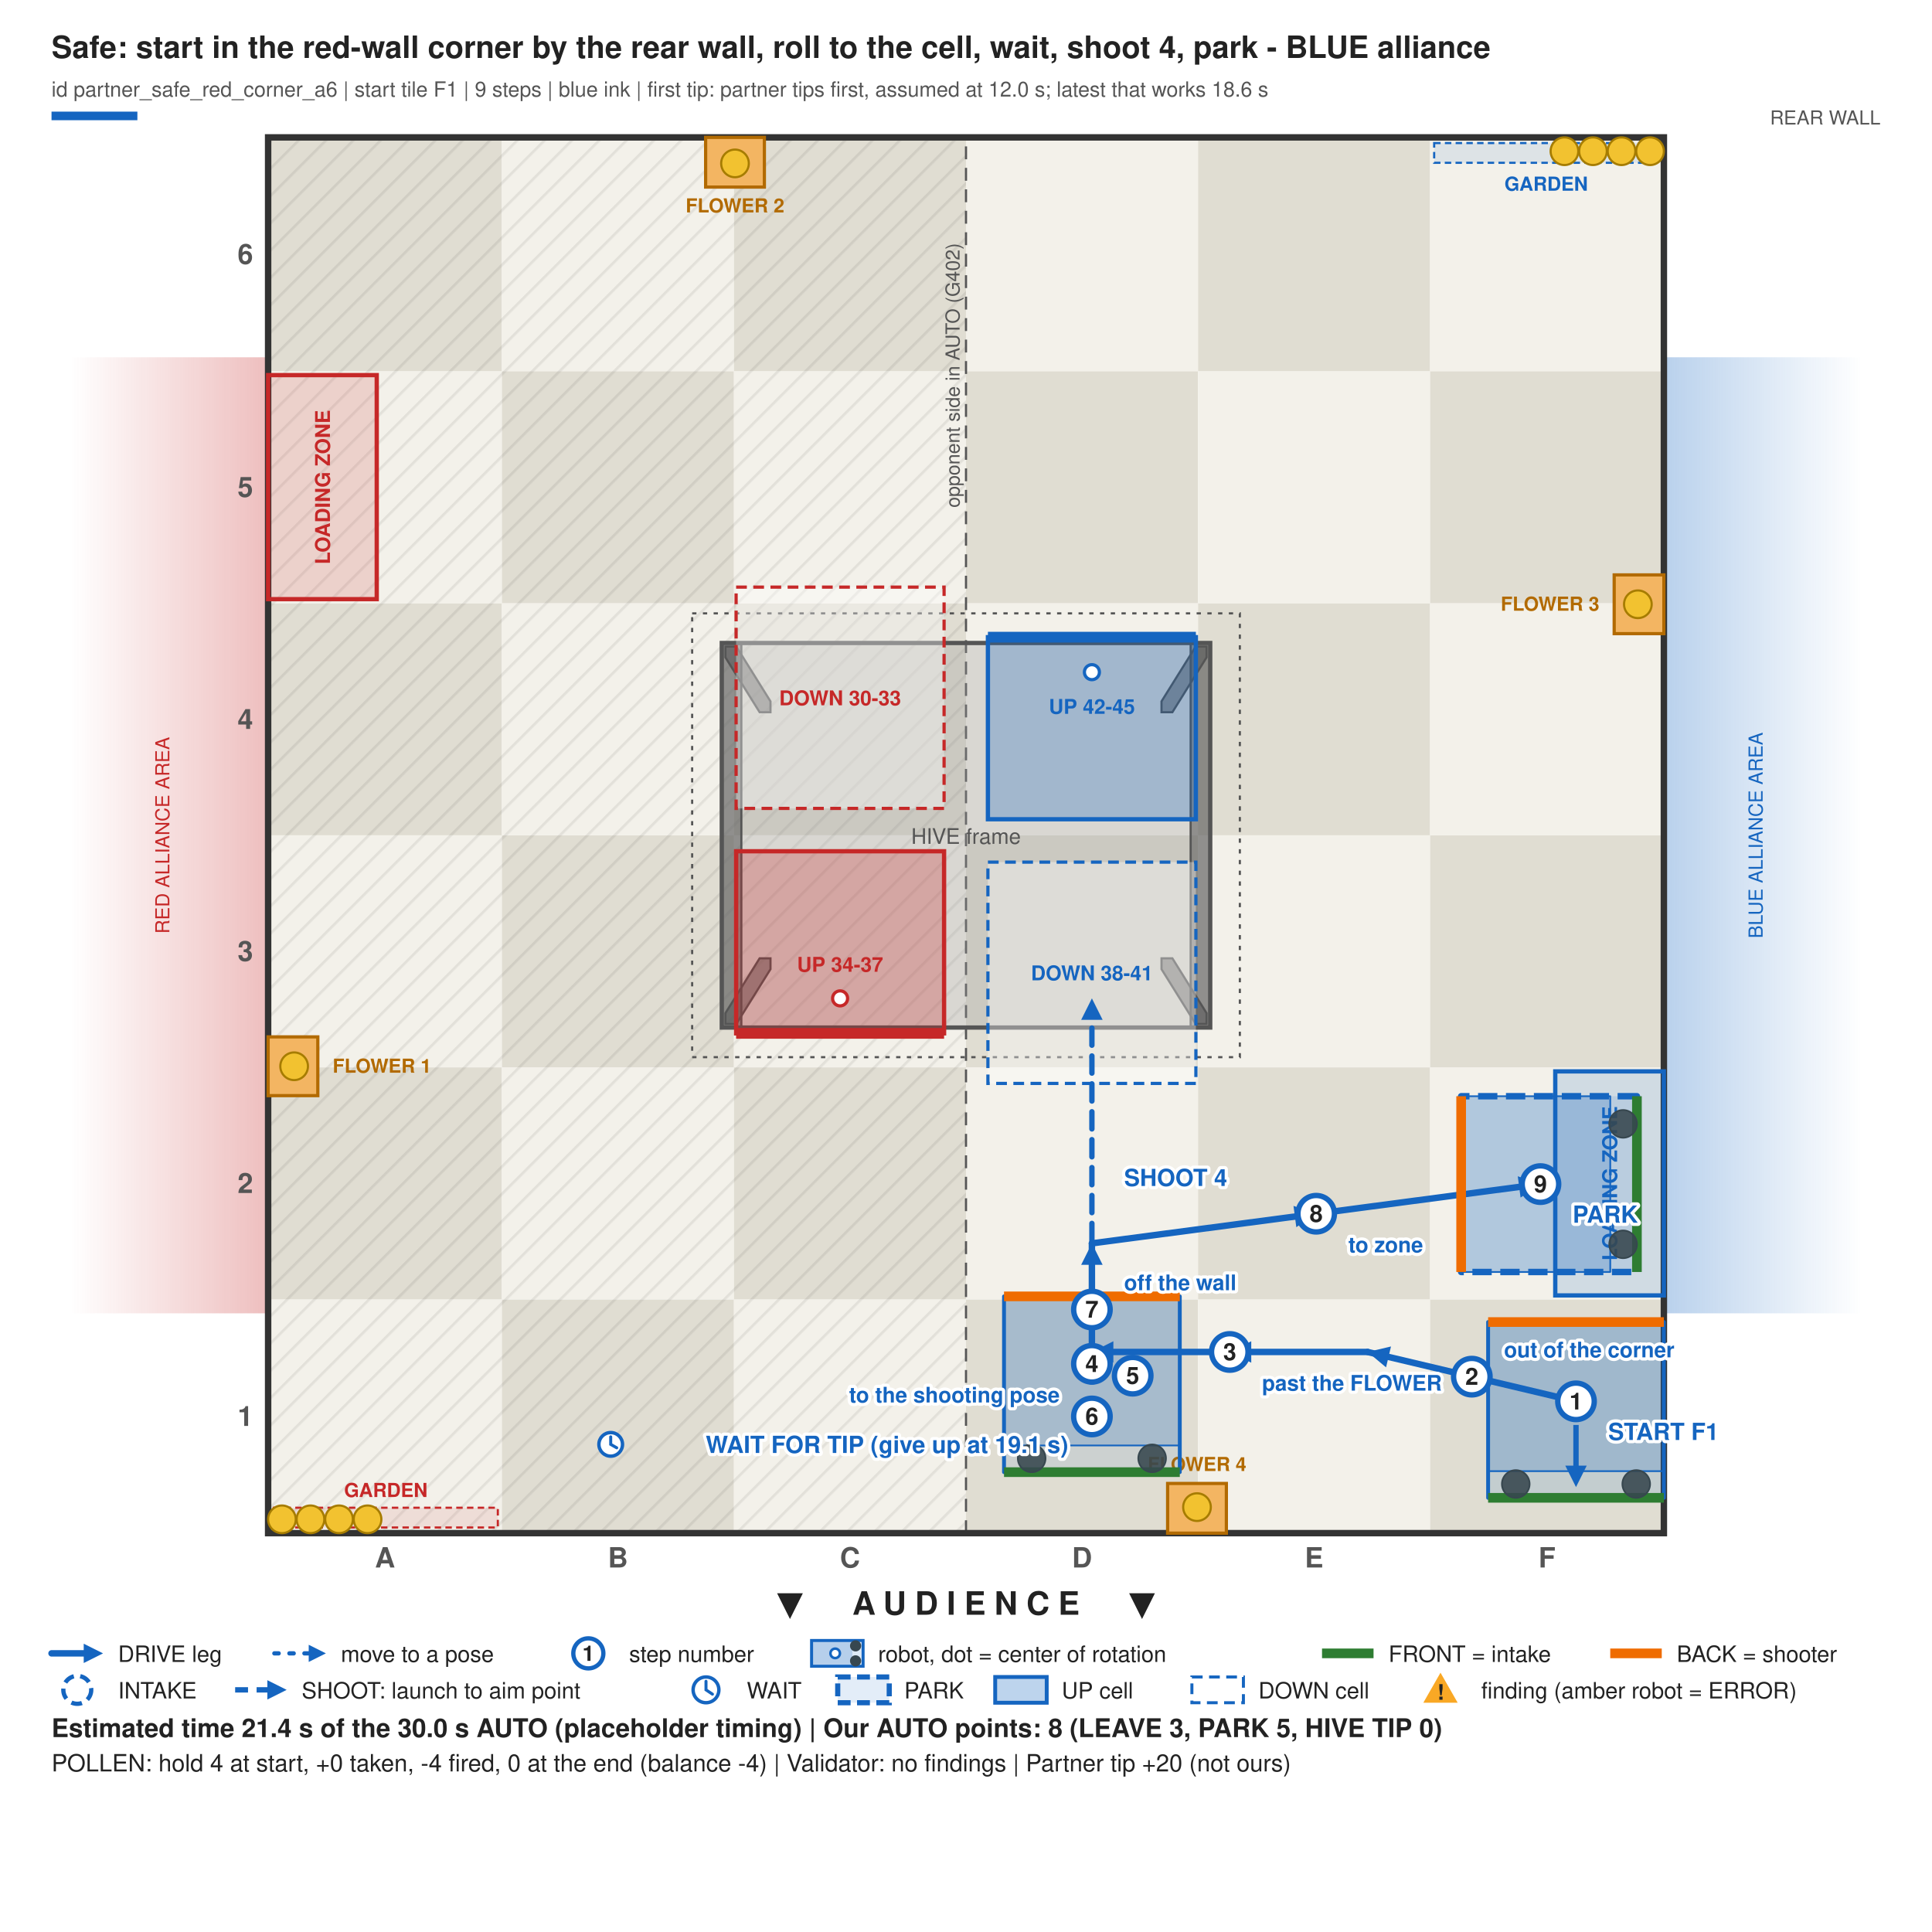
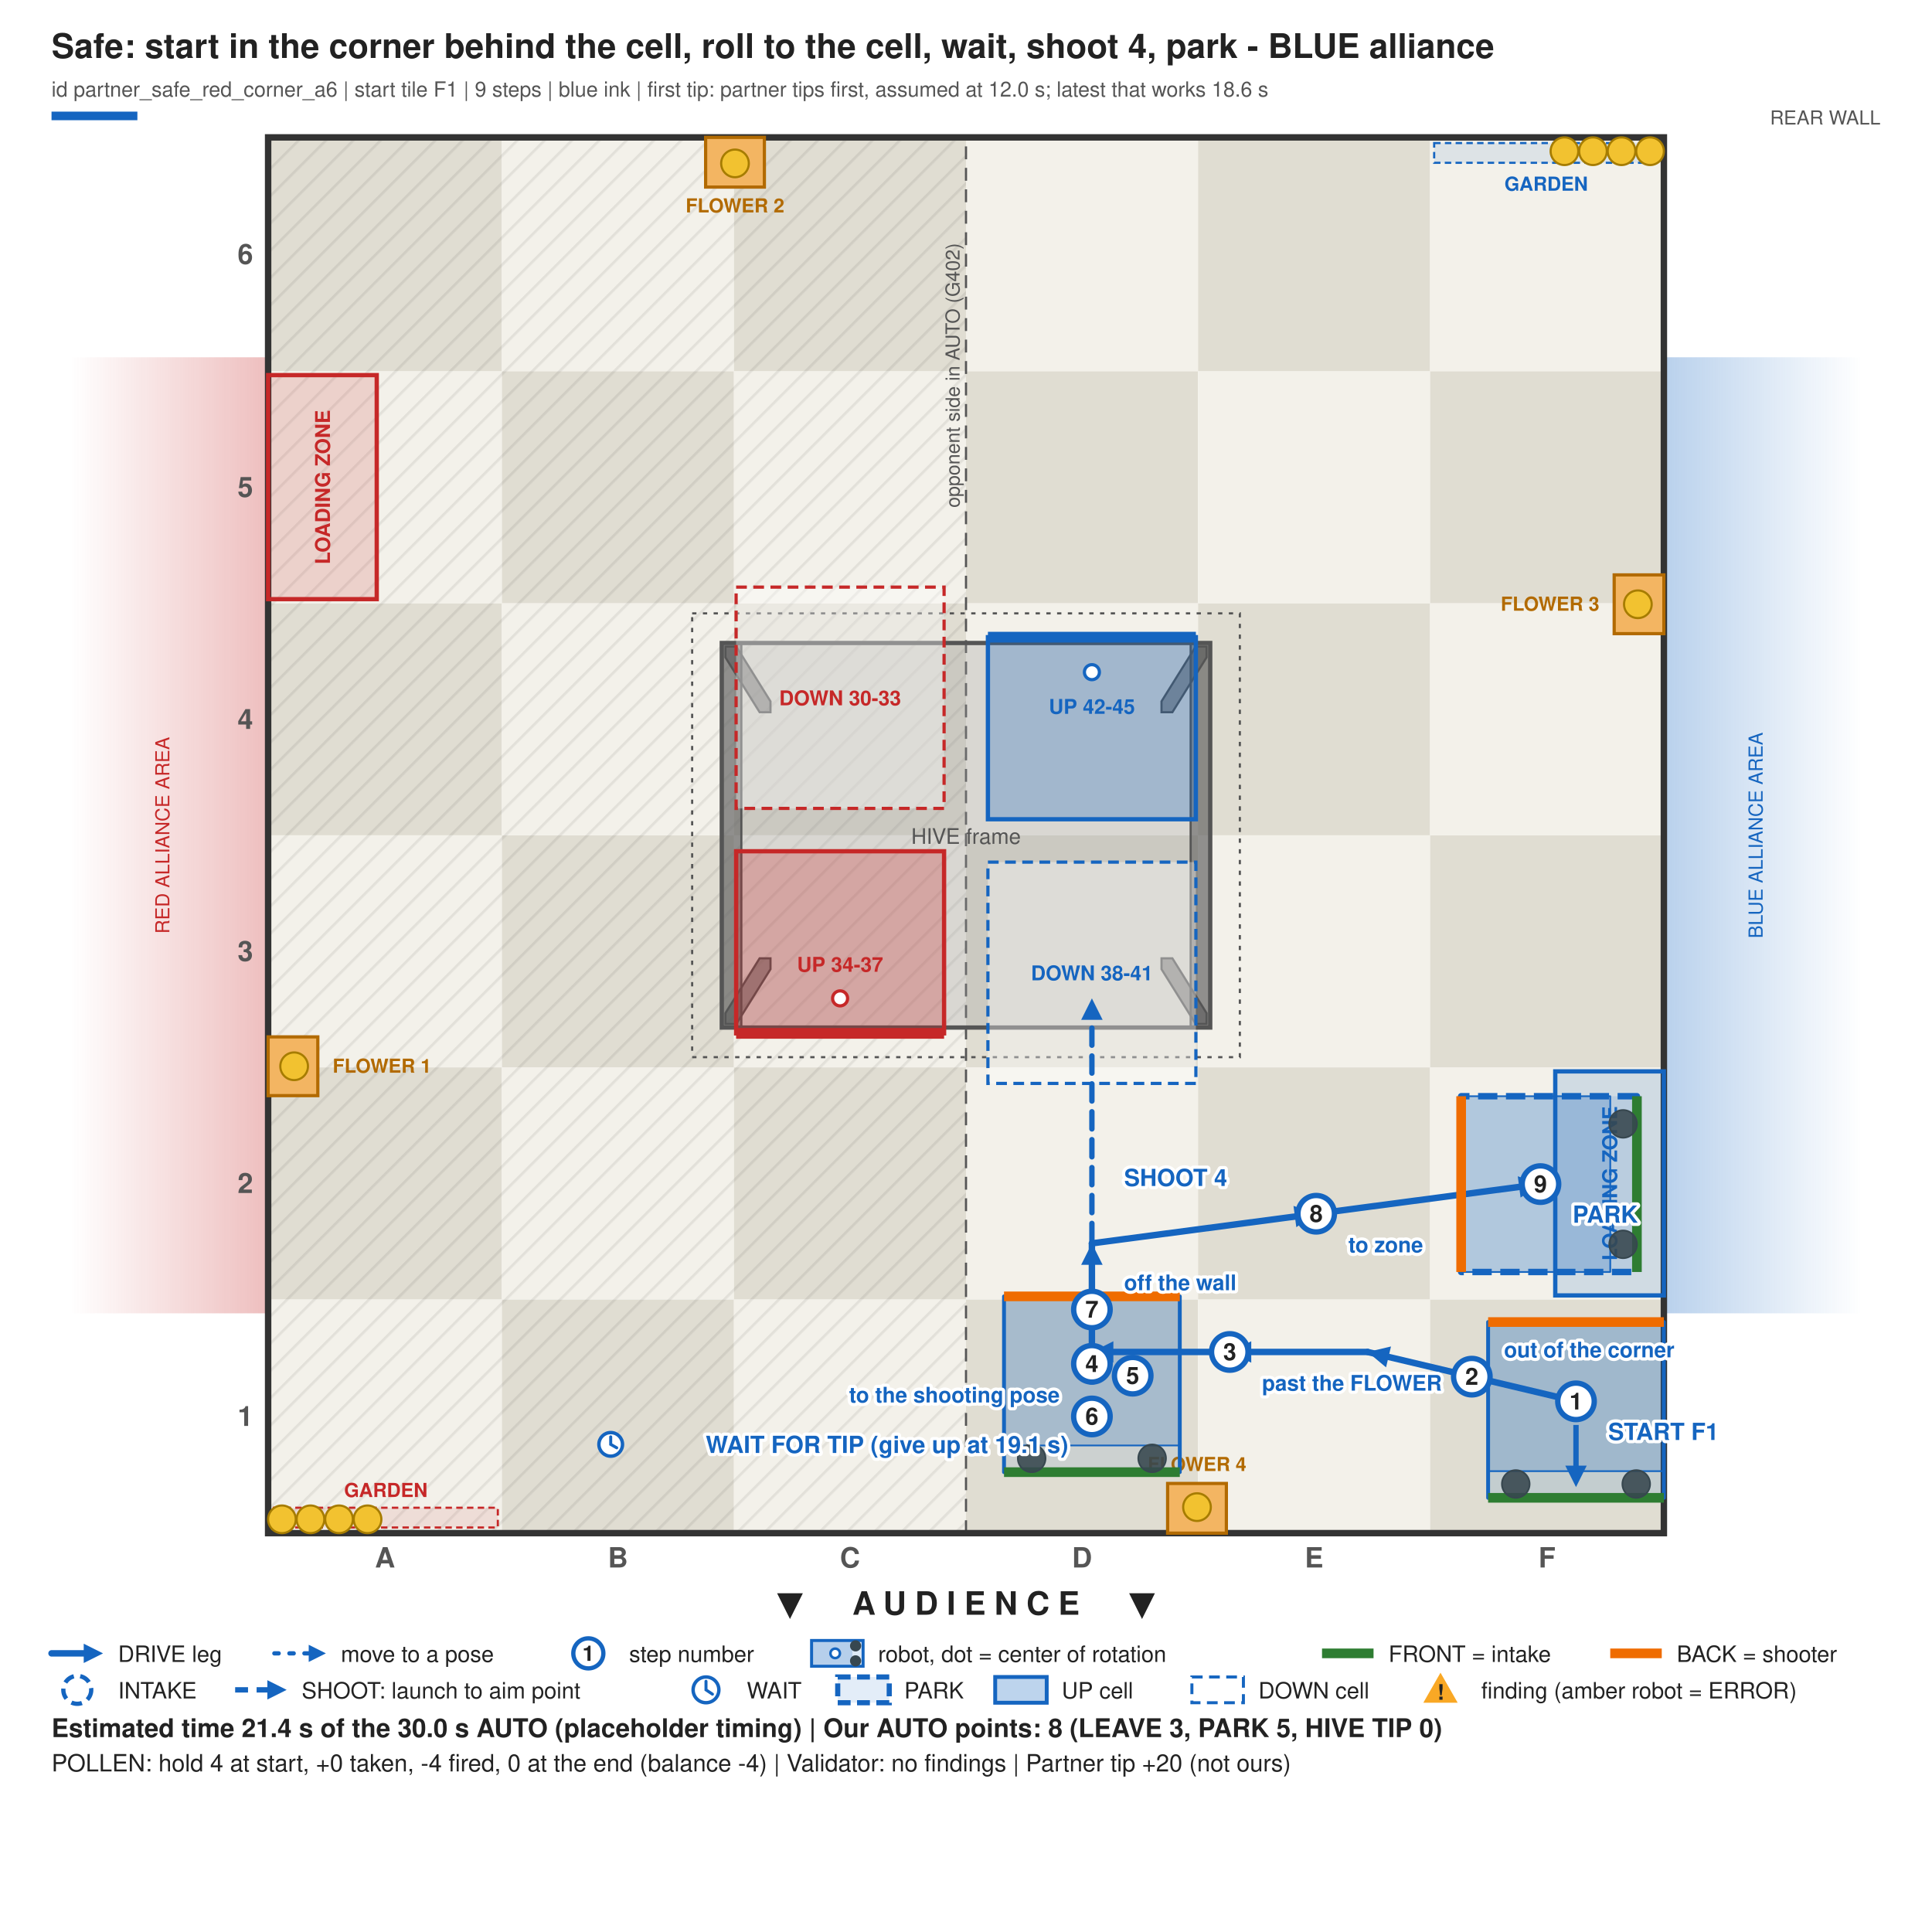
<svg xmlns="http://www.w3.org/2000/svg" viewBox="0 0 900 900" width="900" height="900" role="img" aria-labelledby="svg-title svg-desc" font-family="Helvetica, Arial, sans-serif">
  <defs>
    <linearGradient id="area-red" x1="1" y1="0" x2="0" y2="0">
      <stop offset="0" stop-color="#c62828" stop-opacity="0.30" />
      <stop offset="1" stop-color="#c62828" stop-opacity="0" />
    </linearGradient>
    <linearGradient id="area-blue" x1="0" y1="0" x2="1" y2="0">
      <stop offset="0" stop-color="#1565c0" stop-opacity="0.30" />
      <stop offset="1" stop-color="#1565c0" stop-opacity="0" />
    </linearGradient>
    <pattern id="opponent-hatch" width="9" height="9" patternUnits="userSpaceOnUse" patternTransform="rotate(45)">
      <line x1="0" y1="0" x2="0" y2="9" stroke="#000000" stroke-opacity="0.07" stroke-width="2.5" />
    </pattern>
  </defs>
  <rect id="background" x="0" y="0" width="900" height="900" fill="#ffffff" />
-   <text id="title" x="24" y="27" font-size="14.35" font-weight="bold" fill="#222222">Safe: start in the red-wall corner by the rear wall, roll to the cell, wait, shoot 4, park - BLUE alliance</text>
+   <text id="title" x="24" y="27" font-size="15.85" font-weight="bold" fill="#222222">Safe: start in the corner behind the cell, roll to the cell, wait, shoot 4, park - BLUE alliance</text>
  <text id="subtitle" x="24" y="45" font-size="9.7" fill="#555555">id partner_safe_red_corner_a6  |  start tile F1  |  9 steps  |  blue ink  |  first tip: partner tips first, assumed at 12.0 s; latest that works 18.6 s</text>
  <rect x="24" y="52" width="40" height="4" fill="#1565c0" />
  <g id="field">
    <rect class="alliance-area" data-alliance="RED" x="32.9" y="166.43" width="92" height="445.37" fill="url(#area-red)" />
    <rect class="alliance-area" data-alliance="BLUE" x="775.1" y="166.43" width="92" height="445.37" fill="url(#area-blue)" />
    <text x="78.9" y="389.12" font-size="9" fill="#c62828" text-anchor="middle" transform="rotate(-90 78.9 389.12)">RED ALLIANCE AREA</text>
    <text x="821.1" y="389.12" font-size="9" fill="#1565c0" text-anchor="middle" transform="rotate(-90 821.1 389.12)">BLUE ALLIANCE AREA</text>
    <rect class="tile" data-tile="A1" x="124.9" y="605.3" width="108.9" height="108.9" fill="#f3f1ea" />
    <rect class="tile" data-tile="A2" x="124.9" y="497.2" width="108.9" height="108.1" fill="#e0ddd2" />
    <rect class="tile" data-tile="A3" x="124.9" y="389.1" width="108.9" height="108.1" fill="#f3f1ea" />
    <rect class="tile" data-tile="A4" x="124.9" y="281" width="108.9" height="108.1" fill="#e0ddd2" />
    <rect class="tile" data-tile="A5" x="124.9" y="172.9" width="108.9" height="108.1" fill="#f3f1ea" />
    <rect class="tile" data-tile="A6" x="124.9" y="64" width="108.9" height="108.9" fill="#e0ddd2" />
    <rect class="tile" data-tile="B1" x="233.8" y="605.3" width="108.1" height="108.9" fill="#e0ddd2" />
    <rect class="tile" data-tile="B2" x="233.8" y="497.2" width="108.1" height="108.1" fill="#f3f1ea" />
    <rect class="tile" data-tile="B3" x="233.8" y="389.1" width="108.1" height="108.1" fill="#e0ddd2" />
    <rect class="tile" data-tile="B4" x="233.8" y="281" width="108.1" height="108.1" fill="#f3f1ea" />
    <rect class="tile" data-tile="B5" x="233.8" y="172.9" width="108.1" height="108.1" fill="#e0ddd2" />
    <rect class="tile" data-tile="B6" x="233.8" y="64" width="108.1" height="108.9" fill="#f3f1ea" />
    <rect class="tile" data-tile="C1" x="341.9" y="605.3" width="108.1" height="108.9" fill="#f3f1ea" />
    <rect class="tile" data-tile="C2" x="341.9" y="497.2" width="108.1" height="108.1" fill="#e0ddd2" />
    <rect class="tile" data-tile="C3" x="341.9" y="389.1" width="108.1" height="108.1" fill="#f3f1ea" />
    <rect class="tile" data-tile="C4" x="341.9" y="281" width="108.1" height="108.1" fill="#e0ddd2" />
    <rect class="tile" data-tile="C5" x="341.9" y="172.9" width="108.1" height="108.1" fill="#f3f1ea" />
    <rect class="tile" data-tile="C6" x="341.9" y="64" width="108.1" height="108.9" fill="#e0ddd2" />
    <rect class="tile" data-tile="D1" x="450" y="605.3" width="108.1" height="108.9" fill="#e0ddd2" />
    <rect class="tile" data-tile="D2" x="450" y="497.2" width="108.1" height="108.1" fill="#f3f1ea" />
    <rect class="tile" data-tile="D3" x="450" y="389.1" width="108.1" height="108.1" fill="#e0ddd2" />
    <rect class="tile" data-tile="D4" x="450" y="281" width="108.1" height="108.1" fill="#f3f1ea" />
    <rect class="tile" data-tile="D5" x="450" y="172.9" width="108.1" height="108.1" fill="#e0ddd2" />
    <rect class="tile" data-tile="D6" x="450" y="64" width="108.1" height="108.9" fill="#f3f1ea" />
    <rect class="tile" data-tile="E1" x="558.1" y="605.3" width="108.1" height="108.9" fill="#f3f1ea" />
    <rect class="tile" data-tile="E2" x="558.1" y="497.2" width="108.1" height="108.1" fill="#e0ddd2" />
    <rect class="tile" data-tile="E3" x="558.1" y="389.1" width="108.1" height="108.1" fill="#f3f1ea" />
    <rect class="tile" data-tile="E4" x="558.1" y="281" width="108.1" height="108.1" fill="#e0ddd2" />
    <rect class="tile" data-tile="E5" x="558.1" y="172.9" width="108.1" height="108.1" fill="#f3f1ea" />
    <rect class="tile" data-tile="E6" x="558.1" y="64" width="108.1" height="108.9" fill="#e0ddd2" />
    <rect class="tile" data-tile="F1" x="666.2" y="605.3" width="108.9" height="108.9" fill="#e0ddd2" />
    <rect class="tile" data-tile="F2" x="666.2" y="497.2" width="108.9" height="108.1" fill="#f3f1ea" />
    <rect class="tile" data-tile="F3" x="666.2" y="389.1" width="108.9" height="108.1" fill="#e0ddd2" />
    <rect class="tile" data-tile="F4" x="666.2" y="281" width="108.9" height="108.1" fill="#f3f1ea" />
    <rect class="tile" data-tile="F5" x="666.2" y="172.9" width="108.9" height="108.1" fill="#e0ddd2" />
    <rect class="tile" data-tile="F6" x="666.2" y="64" width="108.9" height="108.9" fill="#f3f1ea" />
    <rect id="opponent-side" x="124.9" y="64" width="325.1" height="650.2" fill="url(#opponent-hatch)" />
    <line id="side-line" x1="450" y1="714.2" x2="450" y2="64" stroke="#555555" stroke-width="1" stroke-dasharray="6 4" />
    <text id="opponent-label" x="447" y="174.86" font-size="9" fill="#555555" text-anchor="middle" transform="rotate(-90 447 174.86)">opponent side in AUTO (G402)</text>
    <text class="tile-label" x="179.35" y="730.2" font-size="13" font-weight="bold" text-anchor="middle" fill="#555555">A</text>
    <text class="tile-label" x="287.85" y="730.2" font-size="13" font-weight="bold" text-anchor="middle" fill="#555555">B</text>
    <text class="tile-label" x="395.95" y="730.2" font-size="13" font-weight="bold" text-anchor="middle" fill="#555555">C</text>
    <text class="tile-label" x="504.05" y="730.2" font-size="13" font-weight="bold" text-anchor="middle" fill="#555555">D</text>
    <text class="tile-label" x="612.15" y="730.2" font-size="13" font-weight="bold" text-anchor="middle" fill="#555555">E</text>
    <text class="tile-label" x="720.65" y="730.2" font-size="13" font-weight="bold" text-anchor="middle" fill="#555555">F</text>
    <text class="tile-label" x="117.9" y="664.25" font-size="13" font-weight="bold" text-anchor="end" fill="#555555">1</text>
    <text class="tile-label" x="117.9" y="555.75" font-size="13" font-weight="bold" text-anchor="end" fill="#555555">2</text>
    <text class="tile-label" x="117.9" y="447.65" font-size="13" font-weight="bold" text-anchor="end" fill="#555555">3</text>
    <text class="tile-label" x="117.9" y="339.55" font-size="13" font-weight="bold" text-anchor="end" fill="#555555">4</text>
    <text class="tile-label" x="117.9" y="231.45" font-size="13" font-weight="bold" text-anchor="end" fill="#555555">5</text>
    <text class="tile-label" x="117.9" y="122.95" font-size="13" font-weight="bold" text-anchor="end" fill="#555555">6</text>
    <rect id="field-border" x="124.9" y="64" width="650.2" height="650.2" fill="none" stroke="#333333" stroke-width="3" />
  </g>
  <g id="structures">
    <rect id="hive-frame" x="336.23" y="299.53" width="227.54" height="179.14" fill="#9a9a9a" fill-opacity="0.30" stroke="#555555" stroke-width="2" />
    <rect id="hive-keepout" x="322.43" y="285.73" width="255.14" height="206.74" fill="none" stroke="#555555" stroke-width="1" stroke-dasharray="2 3" />
    <g id="hive-solid">
      <polygon class="hive-foot" points="336.23,478.67 345.35,478.67 345.35,299.53 336.23,299.53" fill="#555555" fill-opacity="0.55" stroke="#555555" stroke-width="1" />
      <polygon class="hive-foot" points="554.65,478.67 563.77,478.67 563.77,299.53 554.65,299.53" fill="#555555" fill-opacity="0.55" stroke="#555555" stroke-width="1" />
      <polygon class="hive-foot" points="337.94,477.01 343,477.01 358.92,451.48 358.92,446.42 353.86,446.42 337.94,471.95" fill="#555555" fill-opacity="0.55" stroke="#555555" stroke-width="1" />
      <polygon class="hive-foot" points="337.94,306.25 353.86,331.78 358.92,331.78 358.92,326.72 343,301.19 337.94,301.19" fill="#555555" fill-opacity="0.55" stroke="#555555" stroke-width="1" />
      <polygon class="hive-foot" points="541.08,451.48 557,477.01 562.06,477.01 562.06,471.95 546.14,446.42 541.08,446.42" fill="#555555" fill-opacity="0.55" stroke="#555555" stroke-width="1" />
      <polygon class="hive-foot" points="541.08,331.78 546.14,331.78 562.06,306.25 562.06,301.19 557,301.19 541.08,326.72" fill="#555555" fill-opacity="0.55" stroke="#555555" stroke-width="1" />
    </g>
    <text x="450" y="393.1" font-size="10" fill="#555555" text-anchor="middle">HIVE frame</text>
    <g class="hive" data-alliance="RED">
      <g class="cell cell-down" data-alliance="RED" data-side="REAR">
        <rect x="342.91" y="273.5" width="96.88" height="103.09" fill="#ffffff" fill-opacity="0.35" stroke="#c62828" stroke-width="1.5" stroke-dasharray="5 3" />
        <text x="391.35" y="328.55" font-size="9.5" font-weight="bold" fill="#c62828" text-anchor="middle">DOWN 30-33</text>
      </g>
      <g class="cell cell-up" data-alliance="RED" data-side="AUDIENCE">
        <rect x="342.91" y="396.55" width="96.88" height="84.82" fill="#c62828" fill-opacity="0.28" stroke="#c62828" stroke-width="2" />
        <line class="cell-opening" x1="342.91" y1="481.38" x2="439.79" y2="481.38" stroke="#c62828" stroke-width="5" />
        <circle class="aim-point" cx="391.35" cy="465.08" r="3.5" fill="#ffffff" stroke="#c62828" stroke-width="1.5" />
        <text x="391.35" y="452.68" font-size="9.5" font-weight="bold" fill="#c62828" text-anchor="middle">UP 34-37</text>
      </g>
    </g>
    <g class="hive" data-alliance="BLUE">
      <g class="cell cell-down" data-alliance="BLUE" data-side="AUDIENCE">
        <rect x="460.21" y="401.61" width="96.88" height="103.09" fill="#ffffff" fill-opacity="0.35" stroke="#1565c0" stroke-width="1.5" stroke-dasharray="5 3" />
        <text x="508.65" y="456.66" font-size="9.5" font-weight="bold" fill="#1565c0" text-anchor="middle">DOWN 38-41</text>
      </g>
      <g class="cell cell-up" data-alliance="BLUE" data-side="REAR">
        <rect x="460.21" y="296.82" width="96.88" height="84.82" fill="#1565c0" fill-opacity="0.28" stroke="#1565c0" stroke-width="2" />
        <line class="cell-opening" x1="460.21" y1="296.82" x2="557.09" y2="296.82" stroke="#1565c0" stroke-width="5" />
        <circle class="aim-point" cx="508.65" cy="313.12" r="3.5" fill="#ffffff" stroke="#1565c0" stroke-width="1.5" />
        <text x="508.65" y="332.52" font-size="9.5" font-weight="bold" fill="#1565c0" text-anchor="middle">UP 42-45</text>
      </g>
    </g>
    <g class="flower" data-flower="1">
      <rect x="124.9" y="483.02" width="23.15" height="27.37" fill="#f3b562" stroke="#b26a00" stroke-width="1.5" />
      <circle cx="137.02" cy="496.71" r="6.44" fill="#f2c230" stroke="#a67c00" stroke-width="1" />
      <text x="154.95" y="499.71" font-size="9" fill="#b26a00" font-weight="bold" text-anchor="start">FLOWER 1</text>
    </g>
    <g class="flower" data-flower="2">
      <rect x="328.71" y="64" width="27.37" height="23.15" fill="#f3b562" stroke="#b26a00" stroke-width="1.5" />
      <circle cx="342.39" cy="76.12" r="6.44" fill="#f2c230" stroke="#a67c00" stroke-width="1" />
      <text x="342.39" y="98.95" font-size="9" fill="#b26a00" font-weight="bold" text-anchor="middle">FLOWER 2</text>
    </g>
    <g class="flower" data-flower="3">
      <rect x="751.95" y="267.81" width="23.15" height="27.37" fill="#f3b562" stroke="#b26a00" stroke-width="1.5" />
      <circle cx="762.98" cy="281.49" r="6.44" fill="#f2c230" stroke="#a67c00" stroke-width="1" />
      <text x="745.05" y="284.49" font-size="9" fill="#b26a00" font-weight="bold" text-anchor="end">FLOWER 3</text>
    </g>
    <g class="flower" data-flower="4">
      <rect x="543.92" y="691.05" width="27.37" height="23.15" fill="#f3b562" stroke="#b26a00" stroke-width="1.5" />
      <circle cx="557.61" cy="702.08" r="6.44" fill="#f2c230" stroke="#a67c00" stroke-width="1" />
      <text x="557.61" y="685.25" font-size="9" fill="#b26a00" font-weight="bold" text-anchor="middle">FLOWER 4</text>
    </g>
    <g class="garden" data-alliance="RED">
      <rect x="127.54" y="702.36" width="104.37" height="9.2" fill="#c62828" fill-opacity="0.10" stroke="#c62828" stroke-width="1" stroke-dasharray="3 2" />
      <circle class="pollen" cx="131.34" cy="707.76" r="6.44" fill="#f2c230" stroke="#a67c00" stroke-width="1" />
      <circle class="pollen" cx="144.63" cy="707.76" r="6.44" fill="#f2c230" stroke="#a67c00" stroke-width="1" />
      <circle class="pollen" cx="157.93" cy="707.76" r="6.44" fill="#f2c230" stroke="#a67c00" stroke-width="1" />
      <circle class="pollen" cx="171.22" cy="707.76" r="6.44" fill="#f2c230" stroke="#a67c00" stroke-width="1" />
      <text x="179.73" y="697.36" font-size="9" fill="#c62828" text-anchor="middle" font-weight="bold">GARDEN</text>
    </g>
    <g class="loading-zone" data-alliance="RED">
      <rect x="124.9" y="174.74" width="50.6" height="104.37" fill="#c62828" fill-opacity="0.16" stroke="#c62828" stroke-width="2" />
      <text x="150.2" y="230.43" font-size="9.5" font-weight="bold" fill="#c62828" text-anchor="middle" transform="rotate(-90 150.2 226.93)">LOADING ZONE</text>
    </g>
    <g class="garden" data-alliance="BLUE">
      <rect x="668.09" y="66.64" width="104.37" height="9.2" fill="#1565c0" fill-opacity="0.10" stroke="#1565c0" stroke-width="1" stroke-dasharray="3 2" />
      <circle class="pollen" cx="768.66" cy="70.44" r="6.44" fill="#f2c230" stroke="#a67c00" stroke-width="1" />
      <circle class="pollen" cx="755.37" cy="70.44" r="6.44" fill="#f2c230" stroke="#a67c00" stroke-width="1" />
      <circle class="pollen" cx="742.07" cy="70.44" r="6.44" fill="#f2c230" stroke="#a67c00" stroke-width="1" />
      <circle class="pollen" cx="728.78" cy="70.44" r="6.44" fill="#f2c230" stroke="#a67c00" stroke-width="1" />
      <text x="720.27" y="88.84" font-size="9" fill="#1565c0" text-anchor="middle" font-weight="bold">GARDEN</text>
    </g>
    <g class="loading-zone" data-alliance="BLUE">
      <rect x="724.5" y="499.09" width="50.6" height="104.37" fill="#1565c0" fill-opacity="0.16" stroke="#1565c0" stroke-width="2" />
      <text x="749.8" y="554.77" font-size="9.5" font-weight="bold" fill="#1565c0" text-anchor="middle" transform="rotate(-90 749.8 551.27)">LOADING ZONE</text>
    </g>
    <text id="audience-label" x="450" y="752.2" font-size="15" font-weight="bold" letter-spacing="4" text-anchor="middle" fill="#222222">AUDIENCE</text>
    <polygon class="compass-arrow" points="362,742.2 374,742.2 368,754.2" fill="#222222" />
    <polygon class="compass-arrow" points="526,742.2 538,742.2 532,754.2" fill="#222222" />
    <text x="876" y="58" font-size="9" fill="#555555" text-anchor="end">REAR WALL</text>
  </g>
  <g id="route" data-ink="#1565c0" data-alliance="BLUE" data-route="partner_safe_red_corner_a6">
    <g class="drive-leg" data-step="2" data-mode="CONSTANT">
      <path class="leg" d="M 734.16 652.8 L 637.1 629.8" fill="none" stroke="#1565c0" stroke-width="3" stroke-linecap="round" stroke-linejoin="round" />
      <polygon class="arrowhead" points="637.1,629.8 647.98,627.24 645.68,636.97" fill="#1565c0" />
    </g>
    <g class="drive-leg" data-step="3" data-mode="CONSTANT">
      <path class="leg" d="M 637.1 629.8 L 508.65 629.8" fill="none" stroke="#1565c0" stroke-width="3" stroke-linecap="round" stroke-linejoin="round" />
      <polygon class="arrowhead" points="572.88,629.8 582.88,624.8 582.88,634.8" fill="#1565c0" />
      <polygon class="arrowhead" points="508.65,629.8 518.65,624.8 518.65,634.8" fill="#1565c0" />
    </g>
    <g class="drive-leg" data-step="4" data-mode="CONSTANT">
      <path class="leg" d="M 508.65 629.8 L 508.65 640.84" fill="none" stroke="#1565c0" stroke-width="3" stroke-linecap="round" stroke-linejoin="round" />
      <polygon class="arrowhead" points="508.65,640.84 503.65,630.84 513.65,630.84" fill="#1565c0" />
    </g>
    <g class="drive-leg" data-step="7" data-mode="CONSTANT">
      <path class="leg" d="M 508.65 640.84 L 508.65 579.2" fill="none" stroke="#1565c0" stroke-width="3" stroke-linecap="round" stroke-linejoin="round" />
      <polygon class="arrowhead" points="508.65,579.2 513.65,589.2 503.65,589.2" fill="#1565c0" />
    </g>
    <g class="drive-leg" data-step="8" data-mode="LINEAR">
      <path class="leg" d="M 508.65 579.2 L 717.6 551.6" fill="none" stroke="#1565c0" stroke-width="3" stroke-linecap="round" stroke-linejoin="round" />
      <polygon class="arrowhead" points="613.13,565.4 603.87,571.67 602.56,561.75" fill="#1565c0" />
      <polygon class="arrowhead" points="717.6,551.6 708.34,557.87 707.03,547.95" fill="#1565c0" />
    </g>
    <g id="start-footprint" class="footprint start" data-step="1">
      <polygon class="outline" points="775.1,697.74 775.1,615.86 693.22,615.86 693.22,697.74" fill="#1565c0" fill-opacity="0.14" stroke="#1565c0" stroke-width="1.8" stroke-linejoin="round" />
      <polygon class="chassis" points="775.1,685.32 775.1,615.86 693.22,615.86 693.22,685.32" fill="#1565c0" fill-opacity="0.2" stroke="#1565c0" stroke-width="0.8" stroke-linejoin="round" />
      <line class="front-edge" x1="775.1" y1="697.74" x2="693.22" y2="697.74" stroke="#2e7d32" stroke-width="4.5" />
      <line class="back-edge" x1="775.1" y1="615.86" x2="693.22" y2="615.86" stroke="#ef6c00" stroke-width="4.5" />
      <circle class="wheel" data-wheel="LEFT" cx="762.22" cy="691.3" r="6.44" fill="#37474f" fill-opacity="0.88" stroke="#37474f" stroke-width="0.8" />
      <circle class="wheel" data-wheel="RIGHT" cx="706.1" cy="691.3" r="6.44" fill="#37474f" fill-opacity="0.88" stroke="#37474f" stroke-width="0.8" />
      <g class="pose-point" data-x="132.45" data-y="13.35">
        <circle cx="734.16" cy="652.8" r="3.4" fill="#ffffff" fill-opacity="0.92" stroke="#1565c0" stroke-width="1.6" />
        <line x1="730.76" y1="652.8" x2="737.56" y2="652.8" stroke="#1565c0" stroke-width="1" />
        <line x1="734.16" y1="649.4" x2="734.16" y2="656.2" stroke="#1565c0" stroke-width="1" />
      </g>
      <line class="heading-arrow" x1="734.16" y1="663.8" x2="734.16" y2="684.74" stroke="#1565c0" stroke-width="2.5" />
      <polygon class="arrowhead" points="734.16,692.74 729.16,682.74 739.16,682.74" fill="#1565c0" />
    </g>
    <g class="shoot-pose" data-step="6" data-nominal="false">
      <polygon class="outline" points="549.59,685.78 549.59,603.9 467.71,603.9 467.71,685.78" fill="#1565c0" fill-opacity="0.1" stroke="#1565c0" stroke-width="1.8" stroke-linejoin="round" />
      <polygon class="chassis" points="549.59,673.36 549.59,603.9 467.71,603.9 467.71,673.36" fill="#1565c0" fill-opacity="0.2" stroke="#1565c0" stroke-width="0.8" stroke-linejoin="round" />
      <line class="front-edge" x1="549.59" y1="685.78" x2="467.71" y2="685.78" stroke="#2e7d32" stroke-width="4.5" />
      <line class="back-edge" x1="549.59" y1="603.9" x2="467.71" y2="603.9" stroke="#ef6c00" stroke-width="4.5" />
      <circle class="wheel" data-wheel="LEFT" cx="536.71" cy="679.34" r="6.44" fill="#37474f" fill-opacity="0.88" stroke="#37474f" stroke-width="0.8" />
      <circle class="wheel" data-wheel="RIGHT" cx="480.59" cy="679.34" r="6.44" fill="#37474f" fill-opacity="0.88" stroke="#37474f" stroke-width="0.8" />
      <g class="pose-point" data-x="83.42" data-y="15.95">
        <circle cx="508.65" cy="640.84" r="3.4" fill="#ffffff" fill-opacity="0.92" stroke="#1565c0" stroke-width="1.6" />
        <line x1="505.25" y1="640.84" x2="512.05" y2="640.84" stroke="#1565c0" stroke-width="1" />
        <line x1="508.65" y1="637.44" x2="508.65" y2="644.24" stroke="#1565c0" stroke-width="1" />
      </g>
      <line class="shot" x1="508.65" y1="603.9" x2="508.65" y2="474.08" stroke="#1565c0" stroke-width="2.5" stroke-dasharray="8 5" stroke-linecap="round" />
      <polygon class="arrowhead" points="508.65,465.08 513.65,475.08 503.65,475.08" fill="#1565c0" />
    </g>
    <g class="park-outline" data-step="9">
      <polygon class="outline" points="762.54,510.66 680.66,510.66 680.66,592.54 762.54,592.54" fill="#1565c0" fill-opacity="0.12" stroke="#1565c0" stroke-width="3" stroke-dasharray="9 4" stroke-linejoin="round" />
      <polygon class="chassis" points="750.12,510.66 680.66,510.66 680.66,592.54 750.12,592.54" fill="#1565c0" fill-opacity="0.2" stroke="#1565c0" stroke-width="0.8" stroke-linejoin="round" />
      <line class="front-edge" x1="762.54" y1="510.66" x2="762.54" y2="592.54" stroke="#2e7d32" stroke-width="4.5" />
      <line class="back-edge" x1="680.66" y1="510.66" x2="680.66" y2="592.54" stroke="#ef6c00" stroke-width="4.5" />
      <circle class="wheel" data-wheel="LEFT" cx="756.1" cy="523.54" r="6.44" fill="#37474f" fill-opacity="0.88" stroke="#37474f" stroke-width="0.8" />
      <circle class="wheel" data-wheel="RIGHT" cx="756.1" cy="579.66" r="6.44" fill="#37474f" fill-opacity="0.88" stroke="#37474f" stroke-width="0.8" />
      <g class="pose-point" data-x="128.85" data-y="35.35">
        <circle cx="717.6" cy="551.6" r="3.4" fill="#ffffff" fill-opacity="0.92" stroke="#1565c0" stroke-width="1.6" />
        <line x1="714.2" y1="551.6" x2="721" y2="551.6" stroke="#1565c0" stroke-width="1" />
        <line x1="717.6" y1="548.2" x2="717.6" y2="555" stroke="#1565c0" stroke-width="1" />
      </g>
    </g>
    <g id="badges">
      <g class="badge" data-step="1" data-kind="START">
        <circle cx="734.16" cy="652.8" r="8.5" fill="#ffffff" stroke="#1565c0" stroke-width="2.5" />
        <text x="734.16" y="656.6" font-size="11" font-weight="bold" text-anchor="middle" fill="#222222">1</text>
      </g>
      <g class="badge" data-step="2" data-kind="DRIVE">
        <circle cx="685.63" cy="641.3" r="8.5" fill="#ffffff" stroke="#1565c0" stroke-width="2.5" />
        <text x="685.63" y="645.1" font-size="11" font-weight="bold" text-anchor="middle" fill="#222222">2</text>
      </g>
      <g class="badge" data-step="3" data-kind="DRIVE">
        <circle cx="572.88" cy="629.8" r="8.5" fill="#ffffff" stroke="#1565c0" stroke-width="2.5" />
        <text x="572.88" y="633.6" font-size="11" font-weight="bold" text-anchor="middle" fill="#222222">3</text>
      </g>
      <g class="badge" data-step="4" data-kind="DRIVE">
        <circle cx="508.65" cy="635.32" r="8.5" fill="#ffffff" stroke="#1565c0" stroke-width="2.5" />
        <text x="508.65" y="639.12" font-size="11" font-weight="bold" text-anchor="middle" fill="#222222">4</text>
      </g>
      <g class="badge" data-step="5" data-kind="WAIT_FOR_TIP">
        <circle cx="527.65" cy="640.84" r="8.5" fill="#ffffff" stroke="#1565c0" stroke-width="2.5" />
        <text x="527.65" y="644.64" font-size="11" font-weight="bold" text-anchor="middle" fill="#222222">5</text>
      </g>
      <g class="badge" data-step="6" data-kind="SHOOT">
        <circle cx="508.65" cy="659.84" r="8.5" fill="#ffffff" stroke="#1565c0" stroke-width="2.5" />
        <text x="508.65" y="663.64" font-size="11" font-weight="bold" text-anchor="middle" fill="#222222">6</text>
      </g>
      <g class="badge" data-step="7" data-kind="DRIVE">
        <circle cx="508.65" cy="610.02" r="8.5" fill="#ffffff" stroke="#1565c0" stroke-width="2.5" />
        <text x="508.65" y="613.82" font-size="11" font-weight="bold" text-anchor="middle" fill="#222222">7</text>
      </g>
      <g class="badge" data-step="8" data-kind="DRIVE">
        <circle cx="613.13" cy="565.4" r="8.5" fill="#ffffff" stroke="#1565c0" stroke-width="2.5" />
        <text x="613.13" y="569.2" font-size="11" font-weight="bold" text-anchor="middle" fill="#222222">8</text>
      </g>
      <g class="badge" data-step="9" data-kind="PARK">
        <circle cx="717.6" cy="551.6" r="8.5" fill="#ffffff" stroke="#1565c0" stroke-width="2.5" />
        <text x="717.6" y="555.4" font-size="11" font-weight="bold" text-anchor="middle" fill="#222222">9</text>
      </g>
    </g>
    <g id="step-labels">
      <text class="step-label" x="749.16" y="670.8" font-size="11" font-weight="bold" fill="#1565c0" text-anchor="start" stroke="#ffffff" stroke-width="3" stroke-linejoin="round" paint-order="stroke">START F1</text>
      <text class="step-label" x="700.63" y="632.3" font-size="10" font-weight="bold" fill="#1565c0" text-anchor="start" stroke="#ffffff" stroke-width="3" stroke-linejoin="round" paint-order="stroke">out of the corner</text>
      <text class="step-label" x="587.88" y="647.8" font-size="10" font-weight="bold" fill="#1565c0" text-anchor="start" stroke="#ffffff" stroke-width="3" stroke-linejoin="round" paint-order="stroke">past the FLOWER</text>
      <text class="step-label" x="493.65" y="653.32" font-size="10" font-weight="bold" fill="#1565c0" text-anchor="end" stroke="#ffffff" stroke-width="3" stroke-linejoin="round" paint-order="stroke">to the shooting pose</text>
      <g class="clock">
        <circle cx="284.49" cy="672.84" r="5.5" fill="#ffffff" stroke="#1565c0" stroke-width="1.6" />
        <polyline points="284.49,669.34 284.49,672.84 287.29,674.44" fill="none" stroke="#1565c0" stroke-width="1.4" stroke-linecap="round" />
      </g>
      <text class="step-label" x="497.65" y="676.84" font-size="11" font-weight="bold" fill="#1565c0" text-anchor="end" stroke="#ffffff" stroke-width="3" stroke-linejoin="round" paint-order="stroke">WAIT FOR TIP (give up at 19.1 s)</text>
      <text class="step-label" x="523.65" y="552.49" font-size="11" font-weight="bold" fill="#1565c0" text-anchor="start" stroke="#ffffff" stroke-width="3" stroke-linejoin="round" paint-order="stroke">SHOOT 4</text>
      <text class="step-label" x="523.65" y="601.02" font-size="10" font-weight="bold" fill="#1565c0" text-anchor="start" stroke="#ffffff" stroke-width="3" stroke-linejoin="round" paint-order="stroke">off the wall</text>
      <text class="step-label" x="628.13" y="583.4" font-size="10" font-weight="bold" fill="#1565c0" text-anchor="start" stroke="#ffffff" stroke-width="3" stroke-linejoin="round" paint-order="stroke">to zone</text>
      <text class="step-label" x="732.6" y="569.6" font-size="11" font-weight="bold" fill="#1565c0" text-anchor="start" stroke="#ffffff" stroke-width="3" stroke-linejoin="round" paint-order="stroke">PARK</text>
    </g>
    <g id="issue-marks">
</g>
  </g>
  <g id="legend">
    <g class="legend-item" data-icon="drive">
      <line x1="24" y1="770.2" x2="40" y2="770.2" stroke="#1565c0" stroke-width="3" stroke-linecap="round" />
      <polygon class="arrowhead" points="48,770.2 39,774.7 39,765.7" fill="#1565c0" />
      <text x="55" y="774.2" font-size="10.5" fill="#222222">DRIVE leg</text>
    </g>
    <g class="legend-item" data-icon="approach">
      <line x1="127.81" y1="770.2" x2="143.81" y2="770.2" stroke="#1565c0" stroke-width="2" stroke-dasharray="2 5" stroke-linecap="round" />
      <polygon class="arrowhead" points="151.81,770.2 143.81,774.2 143.81,766.2" fill="#1565c0" />
      <text x="158.81" y="774.2" font-size="10.5" fill="#222222">move to a pose</text>
    </g>
    <g class="legend-item" data-icon="badge">
      <circle cx="274.07" cy="770.2" r="7" fill="#ffffff" stroke="#1565c0" stroke-width="2" />
      <text x="274.07" y="773.7" font-size="10" font-weight="bold" text-anchor="middle" fill="#222222">1</text>
      <text x="293.07" y="774.2" font-size="10.5" fill="#222222">step number</text>
    </g>
    <g class="legend-item" data-icon="robot">
      <rect x="378.06" y="764.2" width="24" height="12" fill="#1565c0" fill-opacity="0.14" stroke="#1565c0" stroke-width="1.4" />
      <rect x="378.06" y="764.2" width="19" height="12" fill="#1565c0" fill-opacity="0.2" />
      <circle cx="398.56" cy="766.7" r="2.6" fill="#37474f" />
      <circle cx="398.56" cy="773.7" r="2.6" fill="#37474f" />
      <circle cx="389.06" cy="770.2" r="2.2" fill="#ffffff" stroke="#1565c0" stroke-width="1.2" />
      <text x="409.06" y="774.2" font-size="10.5" fill="#222222">robot, dot = center of rotation</text>
    </g>
    <g class="legend-item" data-icon="front">
      <line x1="615.85" y1="770.2" x2="639.85" y2="770.2" stroke="#2e7d32" stroke-width="4.5" />
      <text x="646.85" y="774.2" font-size="10.5" fill="#222222">FRONT = intake</text>
    </g>
    <g class="legend-item" data-icon="back">
      <line x1="750.11" y1="770.2" x2="774.11" y2="770.2" stroke="#ef6c00" stroke-width="4.5" />
      <text x="781.11" y="774.2" font-size="10.5" fill="#222222">BACK = shooter</text>
    </g>
    <g class="legend-item" data-icon="intake">
      <circle cx="36" cy="787.2" r="6.5" fill="none" stroke="#1565c0" stroke-width="2" stroke-dasharray="5 3" />
      <text x="55" y="791.2" font-size="10.5" fill="#222222">INTAKE</text>
    </g>
    <g class="legend-item" data-icon="shoot">
      <line x1="109.54" y1="787.2" x2="125.54" y2="787.2" stroke="#1565c0" stroke-width="2.5" stroke-dasharray="6 4" />
      <polygon class="arrowhead" points="133.54,787.2 124.54,791.7 124.54,782.7" fill="#1565c0" />
      <text x="140.54" y="791.2" font-size="10.5" fill="#222222">SHOOT: launch to aim point</text>
    </g>
    <g class="legend-item" data-icon="wait">
      <circle cx="328.88" cy="787.2" r="6" fill="#ffffff" stroke="#1565c0" stroke-width="1.6" />
      <polyline points="328.88,783.2 328.88,787.2 331.88,789.2" fill="none" stroke="#1565c0" stroke-width="1.4" stroke-linecap="round" />
      <text x="347.88" y="791.2" font-size="10.5" fill="#222222">WAIT</text>
    </g>
    <g class="legend-item" data-icon="park">
      <rect x="390.24" y="781.2" width="24" height="12" fill="#1565c0" fill-opacity="0.12" stroke="#1565c0" stroke-width="2.4" stroke-dasharray="6 3" />
      <text x="421.24" y="791.2" font-size="10.5" fill="#222222">PARK</text>
    </g>
    <g class="legend-item" data-icon="up">
      <rect x="463.6" y="781.2" width="24" height="12" fill="#1565c0" fill-opacity="0.28" stroke="#1565c0" stroke-width="1.8" />
      <text x="494.6" y="791.2" font-size="10.5" fill="#222222">UP cell</text>
    </g>
    <g class="legend-item" data-icon="down">
      <rect x="555.23" y="781.2" width="24" height="12" fill="#ffffff" fill-opacity="0.35" stroke="#1565c0" stroke-width="1.4" stroke-dasharray="5 3" />
      <text x="586.23" y="791.2" font-size="10.5" fill="#222222">DOWN cell</text>
    </g>
    <g class="legend-item" data-icon="issue">
      <polygon points="671.04,779.2 679.04,793.2 663.04,793.2" fill="#f9a825" />
      <text x="671.04" y="791.8" font-size="10" font-weight="bold" text-anchor="middle" fill="#222222">!</text>
      <text x="690.04" y="791.2" font-size="10.5" fill="#222222">finding (amber robot = ERROR)</text>
    </g>
  </g>
  <g id="footer">
    <text id="footer-metrics" x="24" y="809.2" font-size="12" font-weight="bold" fill="#222222">Estimated time 21.4 s of the 30.0 s AUTO (placeholder timing)   |   Our AUTO points: 8  (LEAVE 3, PARK 5, HIVE TIP 0)</text>
    <text id="footer-pollen" x="24" y="825.2" font-size="11.1" fill="#222222">POLLEN: hold 4 at start, +0 taken, -4 fired, 0 at the end (balance -4)   |   Validator: no findings   |   Partner tip +20 (not ours)</text>
  </g>
</svg>
